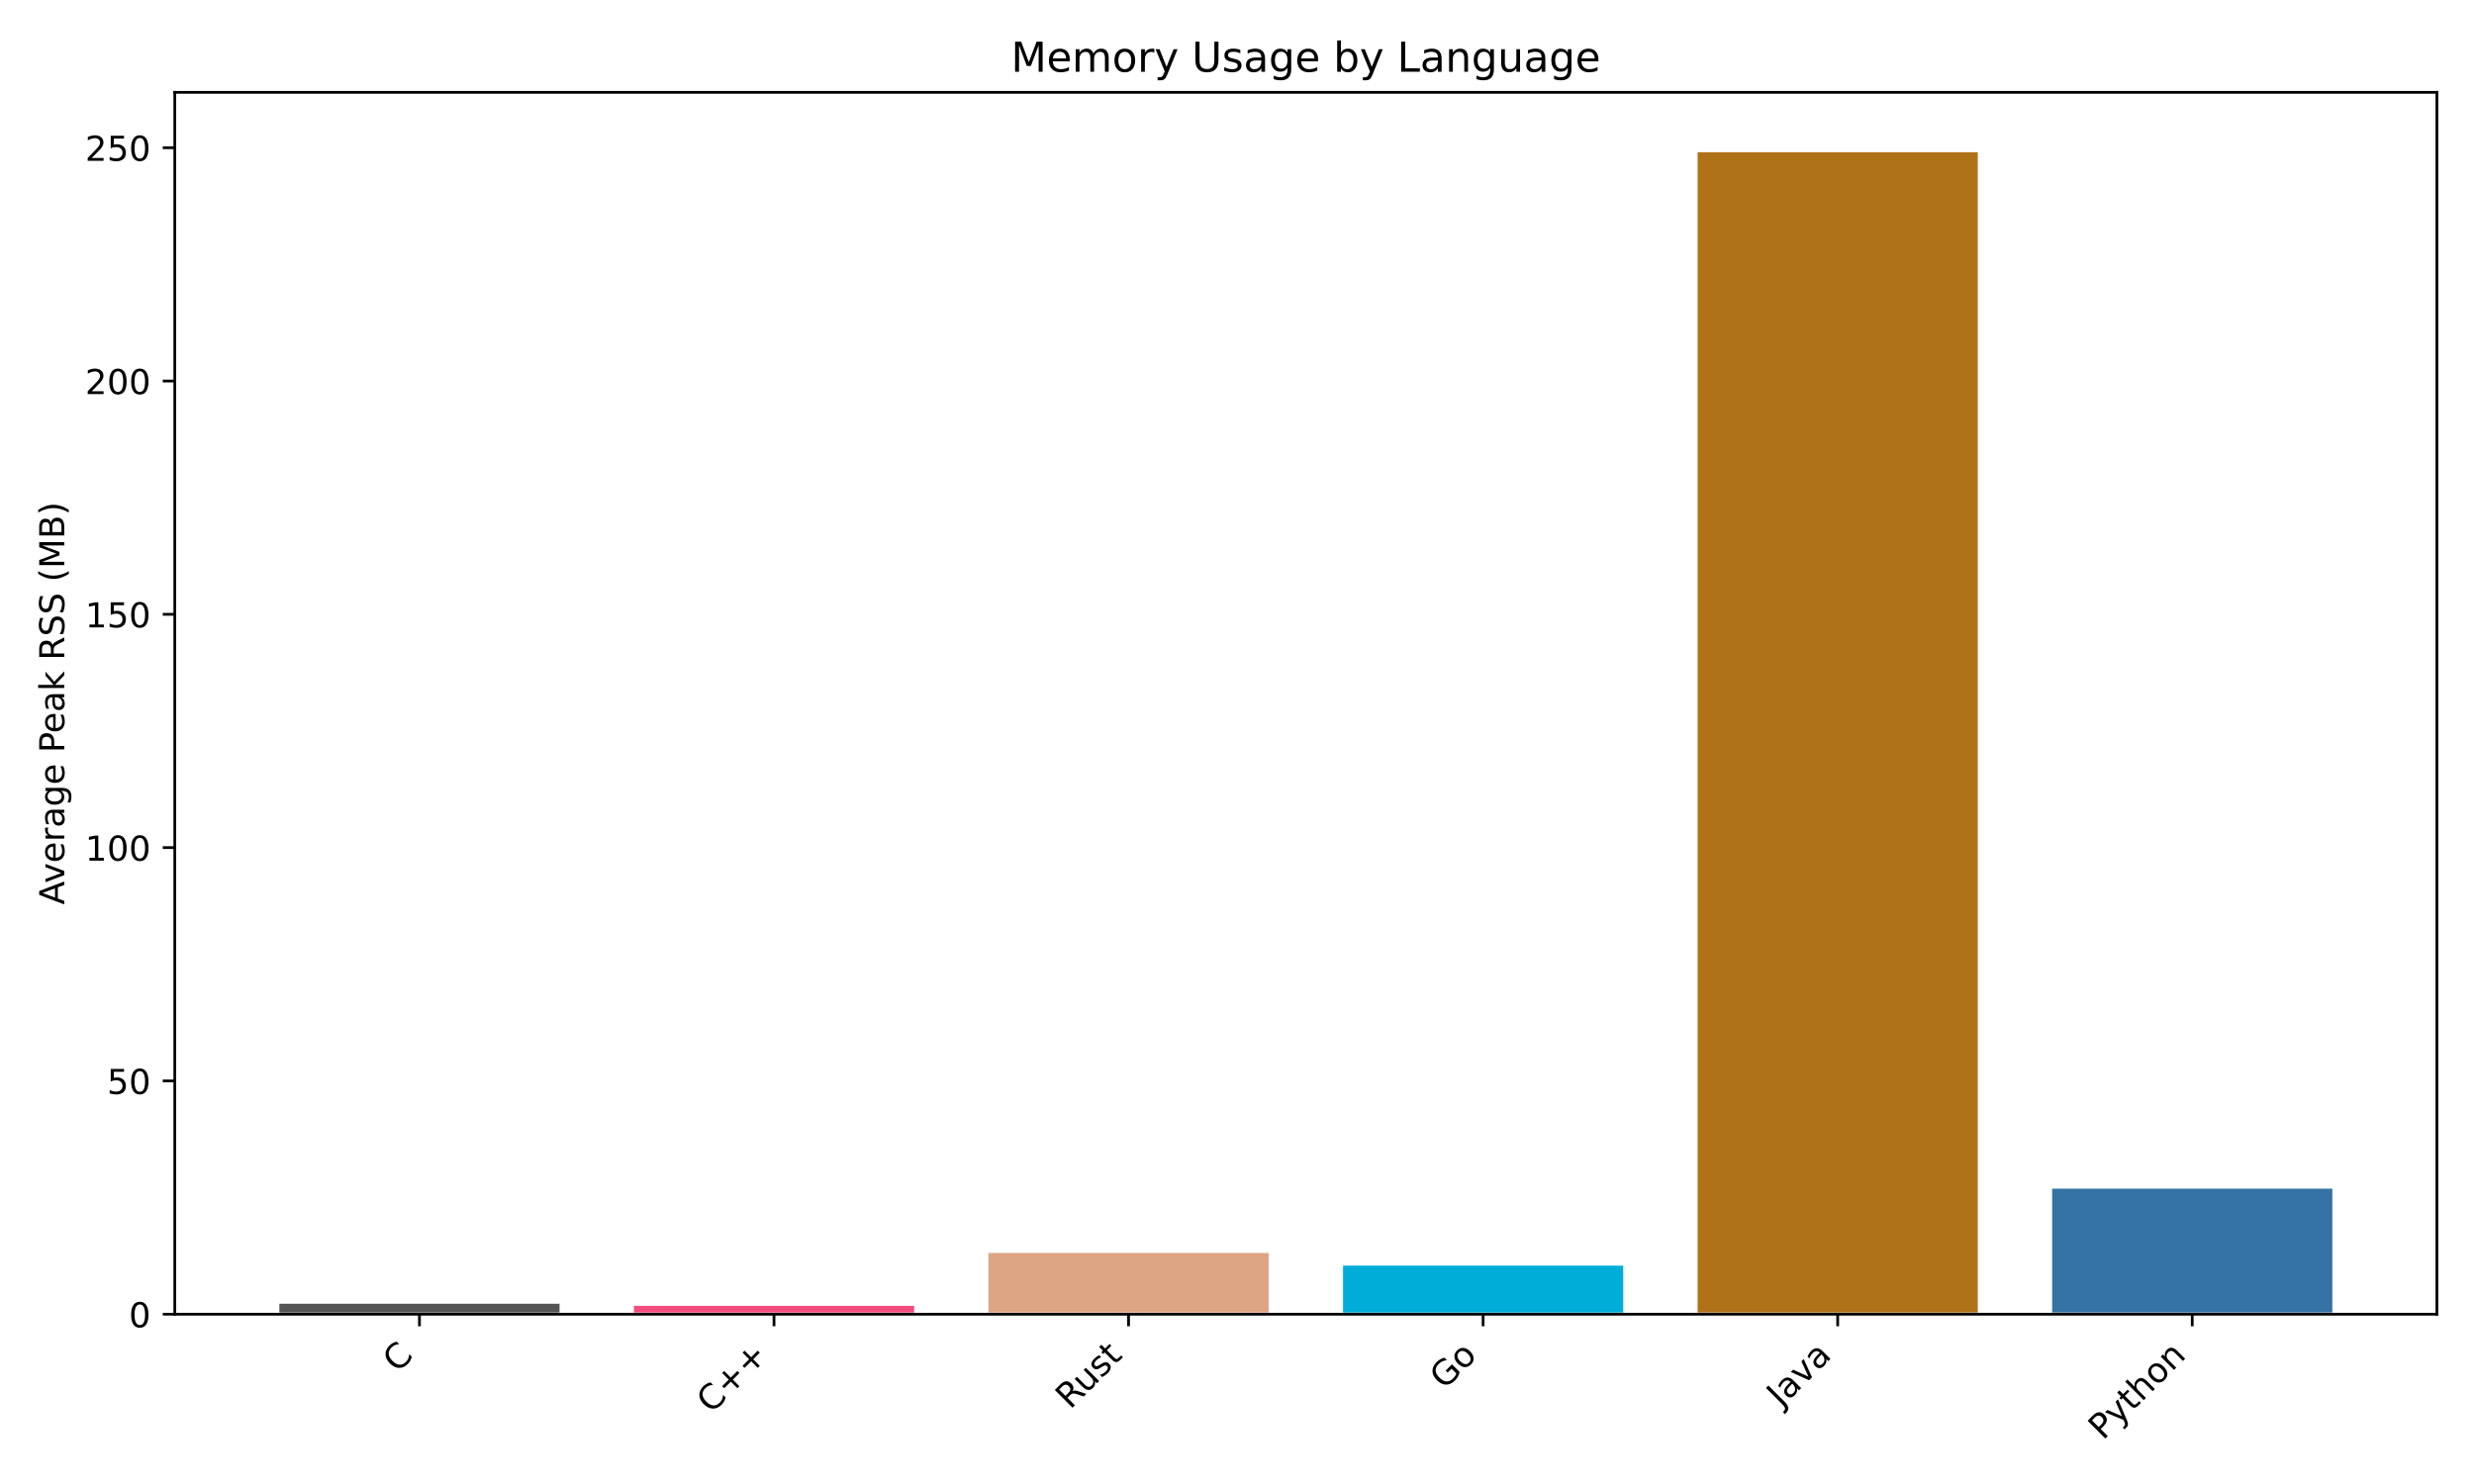
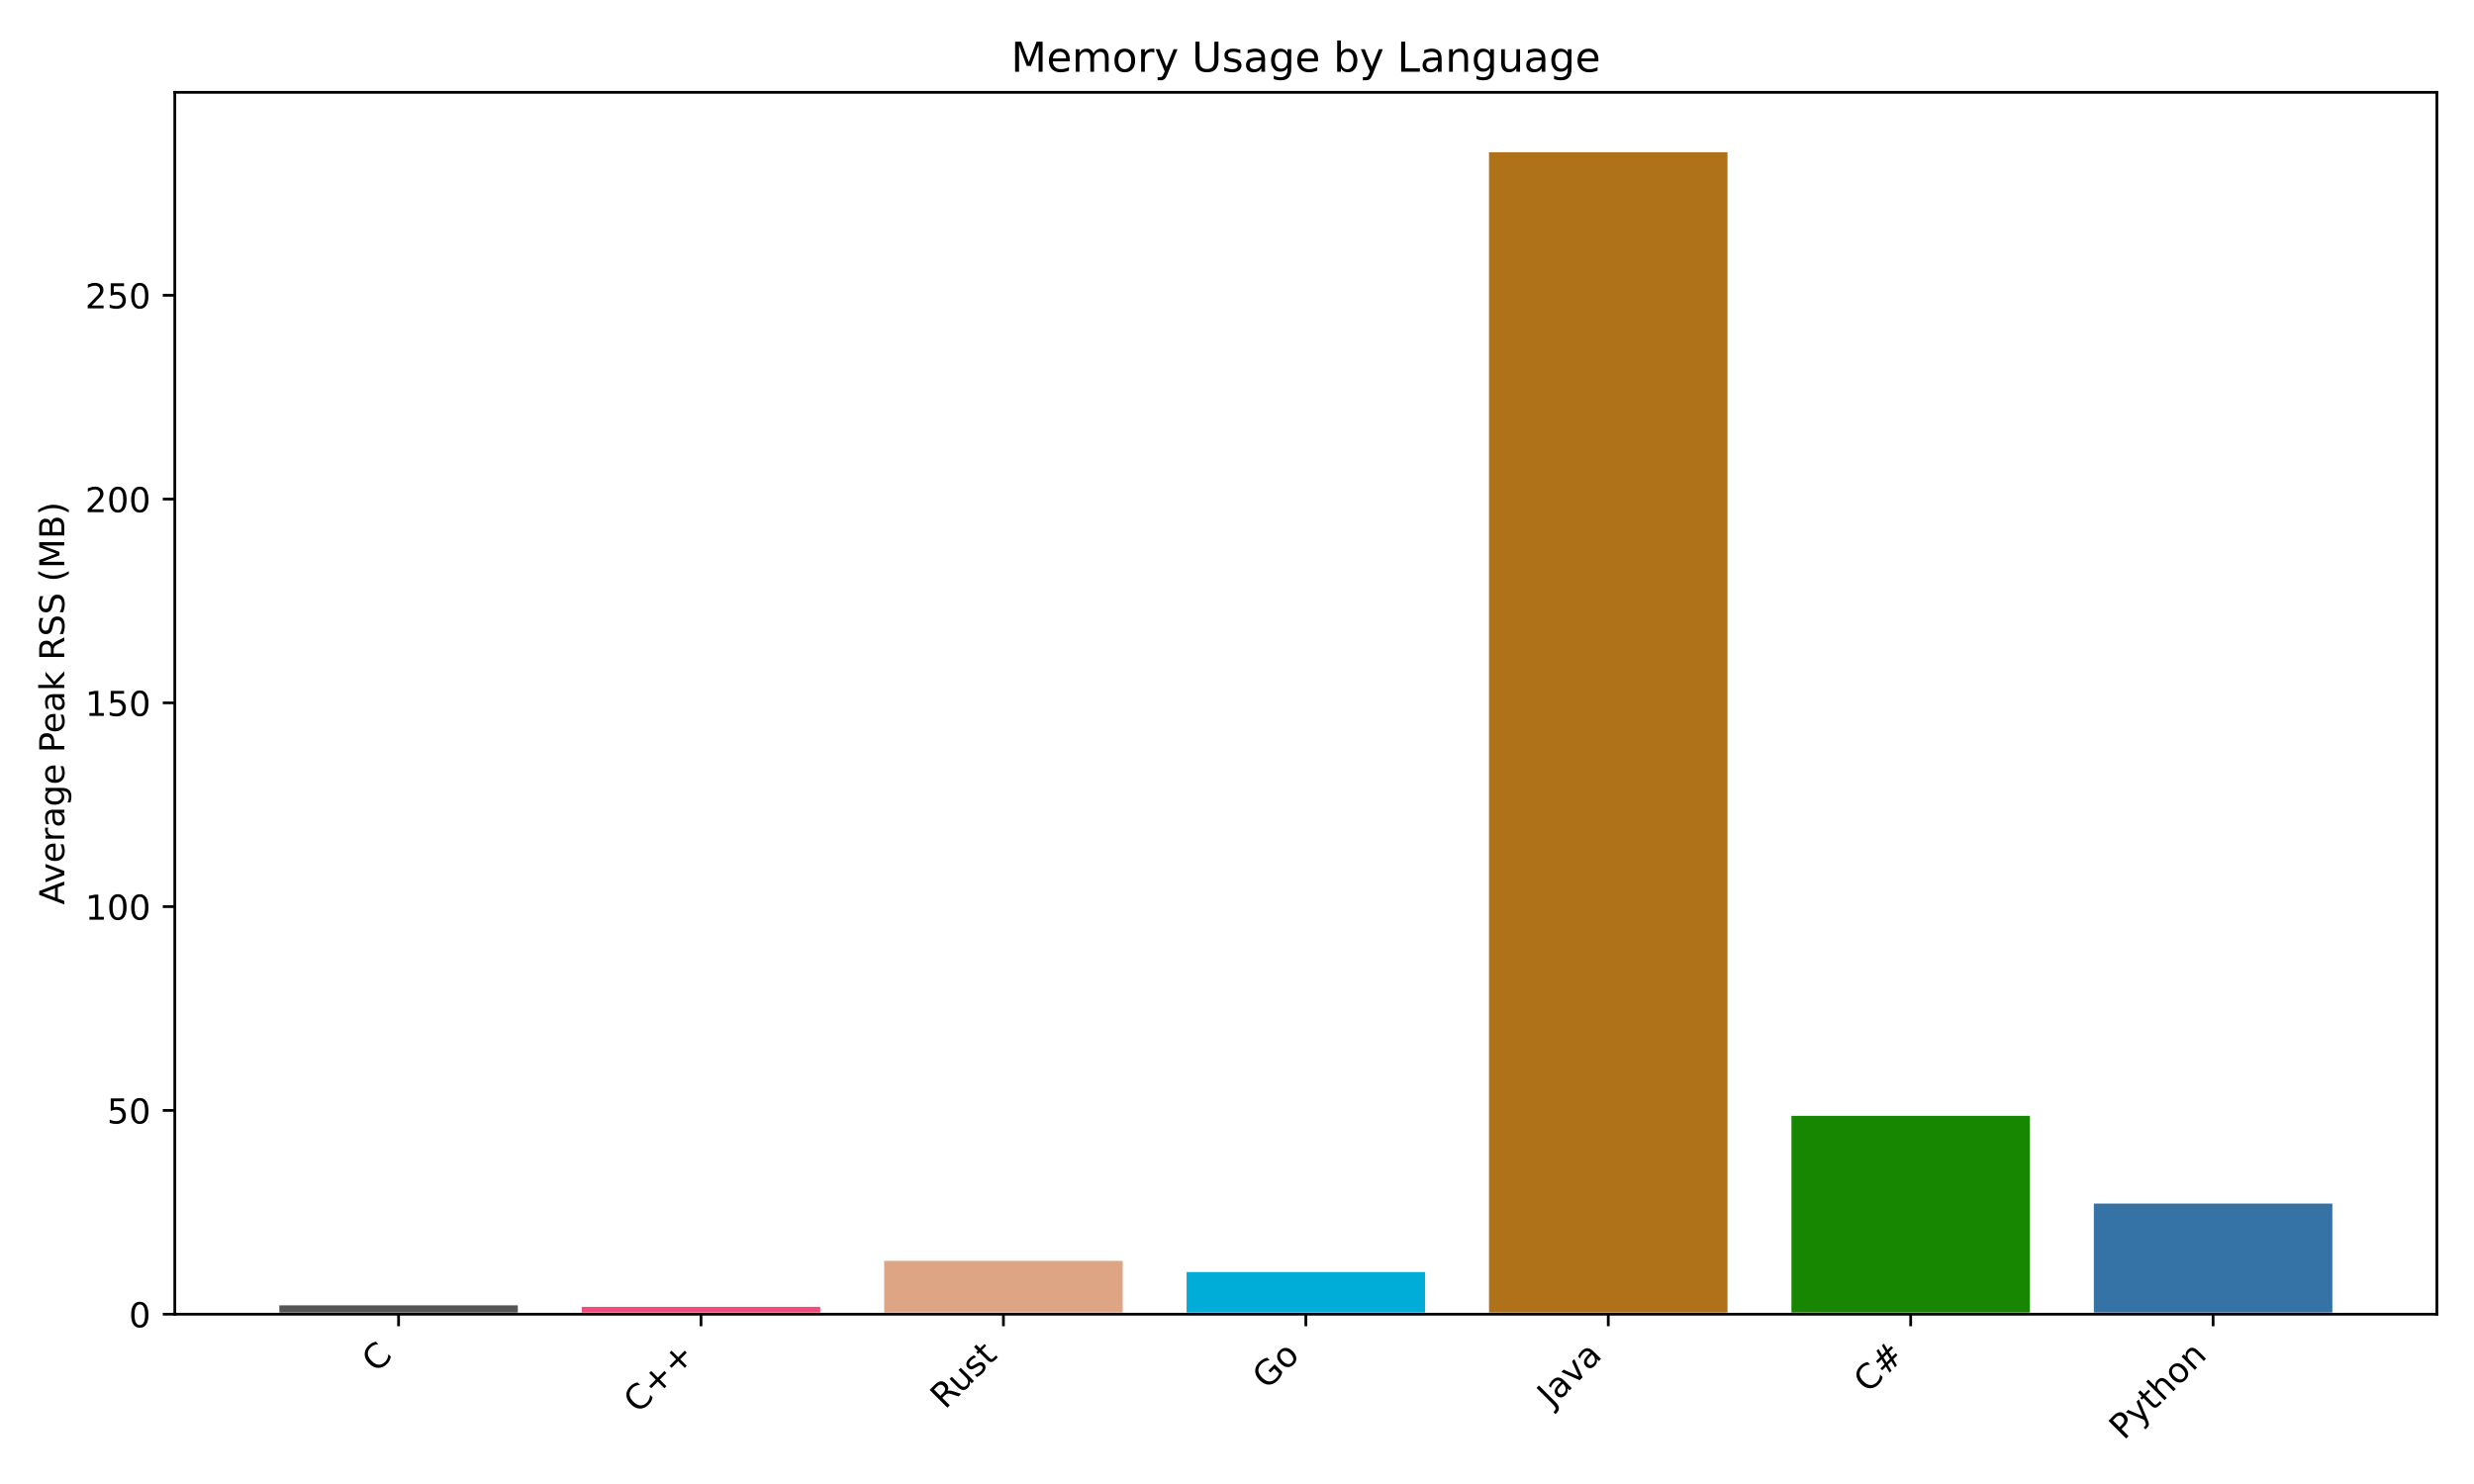
<svg xmlns="http://www.w3.org/2000/svg" xmlns:xlink="http://www.w3.org/1999/xlink" width="720pt" height="432pt" viewBox="0 0 720 432" version="1.1">
  <defs>
    <style type="text/css">*{stroke-linejoin: round; stroke-linecap: butt}</style>
  </defs>
  <g id="figure_1">
    <g id="patch_1">
      <path d="M 0 432  L 720 432  L 720 0  L 0 0  z " style="fill: #ffffff" />
    </g>
    <g id="axes_1">
      <g id="patch_2">
        <path d="M 50.87 382.571  L 709.2 382.571  L 709.2 26.88  L 50.87 26.88  z " style="fill: #ffffff" />
      </g>
      <g id="patch_3">
-         <path d="M 80.794 382.571  L 163.343 382.571  L 163.343 379.035  L 80.794 379.035  z " clip-path="url(#pb1a188e222)" style="fill: #555555; stroke: #ffffff; stroke-linejoin: miter" />
+         <path d="M 80.794 382.571  L 151.204 382.571  L 151.204 379.485  L 80.794 379.485  z " clip-path="url(#p320037aeeb)" style="fill: #555555; stroke: #ffffff; stroke-linejoin: miter" />
      </g>
      <g id="patch_4">
-         <path d="M 183.981 382.571  L 266.53 382.571  L 266.53 379.636  L 183.981 379.636  z " clip-path="url(#pb1a188e222)" style="fill: #f34b7d; stroke: #ffffff; stroke-linejoin: miter" />
+         <path d="M 168.806 382.571  L 239.216 382.571  L 239.216 379.928  L 168.806 379.928  z " clip-path="url(#p320037aeeb)" style="fill: #f34b7d; stroke: #ffffff; stroke-linejoin: miter" />
      </g>
      <g id="patch_5">
-         <path d="M 287.167 382.571  L 369.716 382.571  L 369.716 364.233  L 287.167 364.233  z " clip-path="url(#pb1a188e222)" style="fill: #dea584; stroke: #ffffff; stroke-linejoin: miter" />
+         <path d="M 256.818 382.571  L 327.228 382.571  L 327.228 366.553  L 256.818 366.553  z " clip-path="url(#p320037aeeb)" style="fill: #dea584; stroke: #ffffff; stroke-linejoin: miter" />
      </g>
      <g id="patch_6">
-         <path d="M 390.354 382.571  L 472.903 382.571  L 472.903 367.938  L 390.354 367.938  z " clip-path="url(#pb1a188e222)" style="fill: #00add8; stroke: #ffffff; stroke-linejoin: miter" />
+         <path d="M 344.83 382.571  L 415.24 382.571  L 415.24 369.789  L 344.83 369.789  z " clip-path="url(#p320037aeeb)" style="fill: #00add8; stroke: #ffffff; stroke-linejoin: miter" />
      </g>
      <g id="patch_7">
-         <path d="M 493.54 382.571  L 576.089 382.571  L 576.089 43.818  L 493.54 43.818  z " clip-path="url(#pb1a188e222)" style="fill: #b07219; stroke: #ffffff; stroke-linejoin: miter" />
+         <path d="M 432.842 382.571  L 503.252 382.571  L 503.252 43.818  L 432.842 43.818  z " clip-path="url(#p320037aeeb)" style="fill: #b07219; stroke: #ffffff; stroke-linejoin: miter" />
      </g>
      <g id="patch_8">
-         <path d="M 596.727 382.571  L 679.276 382.571  L 679.276 345.516  L 596.727 345.516  z " clip-path="url(#pb1a188e222)" style="fill: #3572a5; stroke: #ffffff; stroke-linejoin: miter" />
+         <path d="M 520.854 382.571  L 591.264 382.571  L 591.264 324.32  L 520.854 324.32  z " clip-path="url(#p320037aeeb)" style="fill: #178600; stroke: #ffffff; stroke-linejoin: miter" />
+       </g>
+       <g id="patch_9">
+         <path d="M 608.866 382.571  L 679.276 382.571  L 679.276 349.868  L 608.866 349.868  z " clip-path="url(#p320037aeeb)" style="fill: #3572a5; stroke: #ffffff; stroke-linejoin: miter" />
      </g>
      <g id="matplotlib.axis_1">
        <g id="xtick_1">
          <g id="line2d_1">
            <defs>
-               <path id="mfa9a4e8c4d" d="M 0 0  L 0 3.5  " style="stroke: #000000; stroke-width: 0.8" />
+               <path id="m6018df5f9c" d="M 0 0  L 0 3.5  " style="stroke: #000000; stroke-width: 0.8" />
            </defs>
            <g>
-               <use xlink:href="#mfa9a4e8c4d" x="122.069" y="382.571" style="stroke: #000000; stroke-width: 0.8" />
+               <use xlink:href="#m6018df5f9c" x="115.999" y="382.571" style="stroke: #000000; stroke-width: 0.8" />
            </g>
          </g>
          <g id="text_1">
-             <g transform="translate(115.6605 399.8816) rotate(-45) scale(0.1 -0.1)">
+             <g transform="translate(109.5907 399.8816) rotate(-45) scale(0.1 -0.1)">
              <defs>
                <path id="DejaVuSans-43" d="M 4122 4306  L 4122 3641  Q 3803 3938 3442 4084  Q 3081 4231 2675 4231  Q 1875 4231 1450 3742  Q 1025 3253 1025 2328  Q 1025 1406 1450 917  Q 1875 428 2675 428  Q 3081 428 3442 575  Q 3803 722 4122 1019  L 4122 359  Q 3791 134 3420 21  Q 3050 -91 2638 -91  Q 1578 -91 968 557  Q 359 1206 359 2328  Q 359 3453 968 4101  Q 1578 4750 2638 4750  Q 3056 4750 3426 4639  Q 3797 4528 4122 4306  z " transform="scale(0.015625)" />
              </defs>
              <use xlink:href="#DejaVuSans-43" />
            </g>
          </g>
        </g>
        <g id="xtick_2">
          <g id="line2d_2">
            <g>
-               <use xlink:href="#mfa9a4e8c4d" x="225.255" y="382.571" style="stroke: #000000; stroke-width: 0.8" />
+               <use xlink:href="#m6018df5f9c" x="204.011" y="382.571" style="stroke: #000000; stroke-width: 0.8" />
            </g>
          </g>
          <g id="text_2">
-             <g transform="translate(206.9964 411.7323) rotate(-45) scale(0.1 -0.1)">
+             <g transform="translate(185.7521 411.7323) rotate(-45) scale(0.1 -0.1)">
              <defs>
                <path id="DejaVuSans-2b" d="M 2944 4013  L 2944 2272  L 4684 2272  L 4684 1741  L 2944 1741  L 2944 0  L 2419 0  L 2419 1741  L 678 1741  L 678 2272  L 2419 2272  L 2419 4013  L 2944 4013  z " transform="scale(0.015625)" />
              </defs>
              <use xlink:href="#DejaVuSans-43" />
              <use xlink:href="#DejaVuSans-2b" transform="translate(69.82422 0)" />
              <use xlink:href="#DejaVuSans-2b" transform="translate(153.6133 0)" />
            </g>
          </g>
        </g>
        <g id="xtick_3">
          <g id="line2d_3">
            <g>
-               <use xlink:href="#mfa9a4e8c4d" x="328.442" y="382.571" style="stroke: #000000; stroke-width: 0.8" />
+               <use xlink:href="#m6018df5f9c" x="292.023" y="382.571" style="stroke: #000000; stroke-width: 0.8" />
            </g>
          </g>
          <g id="text_3">
-             <g transform="translate(311.4391 410.4761) rotate(-45) scale(0.1 -0.1)">
+             <g transform="translate(275.0204 410.4761) rotate(-45) scale(0.1 -0.1)">
              <defs>
                <path id="DejaVuSans-52" d="M 2841 2188  Q 3044 2119 3236 1894  Q 3428 1669 3622 1275  L 4263 0  L 3584 0  L 2988 1197  Q 2756 1666 2539 1819  Q 2322 1972 1947 1972  L 1259 1972  L 1259 0  L 628 0  L 628 4666  L 2053 4666  Q 2853 4666 3247 4331  Q 3641 3997 3641 3322  Q 3641 2881 3436 2590  Q 3231 2300 2841 2188  z M 1259 4147  L 1259 2491  L 2053 2491  Q 2509 2491 2742 2702  Q 2975 2913 2975 3322  Q 2975 3731 2742 3939  Q 2509 4147 2053 4147  L 1259 4147  z " transform="scale(0.015625)" />
                <path id="DejaVuSans-75" d="M 544 1381  L 544 3500  L 1119 3500  L 1119 1403  Q 1119 906 1312 657  Q 1506 409 1894 409  Q 2359 409 2629 706  Q 2900 1003 2900 1516  L 2900 3500  L 3475 3500  L 3475 0  L 2900 0  L 2900 538  Q 2691 219 2414 64  Q 2138 -91 1772 -91  Q 1169 -91 856 284  Q 544 659 544 1381  z M 1991 3584  L 1991 3584  z " transform="scale(0.015625)" />
                <path id="DejaVuSans-73" d="M 2834 3397  L 2834 2853  Q 2591 2978 2328 3040  Q 2066 3103 1784 3103  Q 1356 3103 1142 2972  Q 928 2841 928 2578  Q 928 2378 1081 2264  Q 1234 2150 1697 2047  L 1894 2003  Q 2506 1872 2764 1633  Q 3022 1394 3022 966  Q 3022 478 2636 193  Q 2250 -91 1575 -91  Q 1294 -91 989 -36  Q 684 19 347 128  L 347 722  Q 666 556 975 473  Q 1284 391 1588 391  Q 1994 391 2212 530  Q 2431 669 2431 922  Q 2431 1156 2273 1281  Q 2116 1406 1581 1522  L 1381 1569  Q 847 1681 609 1914  Q 372 2147 372 2553  Q 372 3047 722 3315  Q 1072 3584 1716 3584  Q 2034 3584 2315 3537  Q 2597 3491 2834 3397  z " transform="scale(0.015625)" />
                <path id="DejaVuSans-74" d="M 1172 4494  L 1172 3500  L 2356 3500  L 2356 3053  L 1172 3053  L 1172 1153  Q 1172 725 1289 603  Q 1406 481 1766 481  L 2356 481  L 2356 0  L 1766 0  Q 1100 0 847 248  Q 594 497 594 1153  L 594 3053  L 172 3053  L 172 3500  L 594 3500  L 594 4494  L 1172 4494  z " transform="scale(0.015625)" />
              </defs>
              <use xlink:href="#DejaVuSans-52" />
              <use xlink:href="#DejaVuSans-75" transform="translate(64.98242 0)" />
              <use xlink:href="#DejaVuSans-73" transform="translate(128.3613 0)" />
              <use xlink:href="#DejaVuSans-74" transform="translate(180.4609 0)" />
            </g>
          </g>
        </g>
        <g id="xtick_4">
          <g id="line2d_4">
            <g>
-               <use xlink:href="#mfa9a4e8c4d" x="431.628" y="382.571" style="stroke: #000000; stroke-width: 0.8" />
+               <use xlink:href="#m6018df5f9c" x="380.035" y="382.571" style="stroke: #000000; stroke-width: 0.8" />
            </g>
          </g>
          <g id="text_4">
-             <g transform="translate(420.3521 404.7496) rotate(-45) scale(0.1 -0.1)">
+             <g transform="translate(368.7589 404.7496) rotate(-45) scale(0.1 -0.1)">
              <defs>
                <path id="DejaVuSans-47" d="M 3809 666  L 3809 1919  L 2778 1919  L 2778 2438  L 4434 2438  L 4434 434  Q 4069 175 3628 42  Q 3188 -91 2688 -91  Q 1594 -91 976 548  Q 359 1188 359 2328  Q 359 3472 976 4111  Q 1594 4750 2688 4750  Q 3144 4750 3555 4637  Q 3966 4525 4313 4306  L 4313 3634  Q 3963 3931 3569 4081  Q 3175 4231 2741 4231  Q 1884 4231 1454 3753  Q 1025 3275 1025 2328  Q 1025 1384 1454 906  Q 1884 428 2741 428  Q 3075 428 3337 486  Q 3600 544 3809 666  z " transform="scale(0.015625)" />
                <path id="DejaVuSans-6f" d="M 1959 3097  Q 1497 3097 1228 2736  Q 959 2375 959 1747  Q 959 1119 1226 758  Q 1494 397 1959 397  Q 2419 397 2687 759  Q 2956 1122 2956 1747  Q 2956 2369 2687 2733  Q 2419 3097 1959 3097  z M 1959 3584  Q 2709 3584 3137 3096  Q 3566 2609 3566 1747  Q 3566 888 3137 398  Q 2709 -91 1959 -91  Q 1206 -91 779 398  Q 353 888 353 1747  Q 353 2609 779 3096  Q 1206 3584 1959 3584  z " transform="scale(0.015625)" />
              </defs>
              <use xlink:href="#DejaVuSans-47" />
              <use xlink:href="#DejaVuSans-6f" transform="translate(77.49023 0)" />
            </g>
          </g>
        </g>
        <g id="xtick_5">
          <g id="line2d_5">
            <g>
-               <use xlink:href="#mfa9a4e8c4d" x="534.815" y="382.571" style="stroke: #000000; stroke-width: 0.8" />
+               <use xlink:href="#m6018df5f9c" x="468.047" y="382.571" style="stroke: #000000; stroke-width: 0.8" />
            </g>
          </g>
          <g id="text_5">
-             <g transform="translate(518.4066 409.8817) rotate(-45) scale(0.1 -0.1)">
+             <g transform="translate(451.6388 409.8817) rotate(-45) scale(0.1 -0.1)">
              <defs>
                <path id="DejaVuSans-4a" d="M 628 4666  L 1259 4666  L 1259 325  Q 1259 -519 939 -900  Q 619 -1281 -91 -1281  L -331 -1281  L -331 -750  L -134 -750  Q 284 -750 456 -515  Q 628 -281 628 325  L 628 4666  z " transform="scale(0.015625)" />
                <path id="DejaVuSans-61" d="M 2194 1759  Q 1497 1759 1228 1600  Q 959 1441 959 1056  Q 959 750 1161 570  Q 1363 391 1709 391  Q 2188 391 2477 730  Q 2766 1069 2766 1631  L 2766 1759  L 2194 1759  z M 3341 1997  L 3341 0  L 2766 0  L 2766 531  Q 2569 213 2275 61  Q 1981 -91 1556 -91  Q 1019 -91 701 211  Q 384 513 384 1019  Q 384 1609 779 1909  Q 1175 2209 1959 2209  L 2766 2209  L 2766 2266  Q 2766 2663 2505 2880  Q 2244 3097 1772 3097  Q 1472 3097 1187 3025  Q 903 2953 641 2809  L 641 3341  Q 956 3463 1253 3523  Q 1550 3584 1831 3584  Q 2591 3584 2966 3190  Q 3341 2797 3341 1997  z " transform="scale(0.015625)" />
                <path id="DejaVuSans-76" d="M 191 3500  L 800 3500  L 1894 563  L 2988 3500  L 3597 3500  L 2284 0  L 1503 0  L 191 3500  z " transform="scale(0.015625)" />
              </defs>
              <use xlink:href="#DejaVuSans-4a" />
              <use xlink:href="#DejaVuSans-61" transform="translate(29.49219 0)" />
              <use xlink:href="#DejaVuSans-76" transform="translate(90.77148 0)" />
              <use xlink:href="#DejaVuSans-61" transform="translate(149.9512 0)" />
            </g>
          </g>
        </g>
        <g id="xtick_6">
          <g id="line2d_6">
            <g>
-               <use xlink:href="#mfa9a4e8c4d" x="638.001" y="382.571" style="stroke: #000000; stroke-width: 0.8" />
+               <use xlink:href="#m6018df5f9c" x="556.059" y="382.571" style="stroke: #000000; stroke-width: 0.8" />
            </g>
          </g>
          <g id="text_6">
-             <g transform="translate(612.0207 419.4541) rotate(-45) scale(0.1 -0.1)">
+             <g transform="translate(543.7256 405.8069) rotate(-45) scale(0.1 -0.1)">
+               <defs>
+                 <path id="DejaVuSans-23" d="M 3272 2816  L 2363 2816  L 2100 1772  L 3016 1772  L 3272 2816  z M 2803 4594  L 2478 3297  L 3391 3297  L 3719 4594  L 4219 4594  L 3897 3297  L 4872 3297  L 4872 2816  L 3775 2816  L 3519 1772  L 4513 1772  L 4513 1294  L 3397 1294  L 3072 0  L 2572 0  L 2894 1294  L 1978 1294  L 1656 0  L 1153 0  L 1478 1294  L 494 1294  L 494 1772  L 1594 1772  L 1856 2816  L 850 2816  L 850 3297  L 1978 3297  L 2297 4594  L 2803 4594  z " transform="scale(0.015625)" />
+               </defs>
+               <use xlink:href="#DejaVuSans-43" />
+               <use xlink:href="#DejaVuSans-23" transform="translate(69.82422 0)" />
+             </g>
+           </g>
+         </g>
+         <g id="xtick_7">
+           <g id="line2d_7">
+             <g>
+               <use xlink:href="#m6018df5f9c" x="644.071" y="382.571" style="stroke: #000000; stroke-width: 0.8" />
+             </g>
+           </g>
+           <g id="text_7">
+             <g transform="translate(618.0904 419.4541) rotate(-45) scale(0.1 -0.1)">
              <defs>
                <path id="DejaVuSans-50" d="M 1259 4147  L 1259 2394  L 2053 2394  Q 2494 2394 2734 2622  Q 2975 2850 2975 3272  Q 2975 3691 2734 3919  Q 2494 4147 2053 4147  L 1259 4147  z M 628 4666  L 2053 4666  Q 2838 4666 3239 4311  Q 3641 3956 3641 3272  Q 3641 2581 3239 2228  Q 2838 1875 2053 1875  L 1259 1875  L 1259 0  L 628 0  L 628 4666  z " transform="scale(0.015625)" />
                <path id="DejaVuSans-79" d="M 2059 -325  Q 1816 -950 1584 -1140  Q 1353 -1331 966 -1331  L 506 -1331  L 506 -850  L 844 -850  Q 1081 -850 1212 -737  Q 1344 -625 1503 -206  L 1606 56  L 191 3500  L 800 3500  L 1894 763  L 2988 3500  L 3597 3500  L 2059 -325  z " transform="scale(0.015625)" />
                <path id="DejaVuSans-68" d="M 3513 2113  L 3513 0  L 2938 0  L 2938 2094  Q 2938 2591 2744 2837  Q 2550 3084 2163 3084  Q 1697 3084 1428 2787  Q 1159 2491 1159 1978  L 1159 0  L 581 0  L 581 4863  L 1159 4863  L 1159 2956  Q 1366 3272 1645 3428  Q 1925 3584 2291 3584  Q 2894 3584 3203 3211  Q 3513 2838 3513 2113  z " transform="scale(0.015625)" />
                <path id="DejaVuSans-6e" d="M 3513 2113  L 3513 0  L 2938 0  L 2938 2094  Q 2938 2591 2744 2837  Q 2550 3084 2163 3084  Q 1697 3084 1428 2787  Q 1159 2491 1159 1978  L 1159 0  L 581 0  L 581 3500  L 1159 3500  L 1159 2956  Q 1366 3272 1645 3428  Q 1925 3584 2291 3584  Q 2894 3584 3203 3211  Q 3513 2838 3513 2113  z " transform="scale(0.015625)" />
              </defs>
              <use xlink:href="#DejaVuSans-50" />
              <use xlink:href="#DejaVuSans-79" transform="translate(60.30273 0)" />
              <use xlink:href="#DejaVuSans-74" transform="translate(119.4824 0)" />
              <use xlink:href="#DejaVuSans-68" transform="translate(158.6914 0)" />
              <use xlink:href="#DejaVuSans-6f" transform="translate(222.0703 0)" />
              <use xlink:href="#DejaVuSans-6e" transform="translate(283.252 0)" />
            </g>
          </g>
        </g>
      </g>
      <g id="matplotlib.axis_2">
        <g id="ytick_1">
-           <g id="line2d_7">
+           <g id="line2d_8">
            <defs>
-               <path id="m2d439ee49f" d="M 0 0  L -3.5 0  " style="stroke: #000000; stroke-width: 0.8" />
+               <path id="m80a65fb897" d="M 0 0  L -3.5 0  " style="stroke: #000000; stroke-width: 0.8" />
            </defs>
            <g>
-               <use xlink:href="#m2d439ee49f" x="50.87" y="382.571" style="stroke: #000000; stroke-width: 0.8" />
-             </g>
-           </g>
-           <g id="text_7">
+               <use xlink:href="#m80a65fb897" x="50.87" y="382.571" style="stroke: #000000; stroke-width: 0.8" />
+             </g>
+           </g>
+           <g id="text_8">
            <g transform="translate(37.5075 386.3703) scale(0.1 -0.1)">
              <defs>
                <path id="DejaVuSans-30" d="M 2034 4250  Q 1547 4250 1301 3770  Q 1056 3291 1056 2328  Q 1056 1369 1301 889  Q 1547 409 2034 409  Q 2525 409 2770 889  Q 3016 1369 3016 2328  Q 3016 3291 2770 3770  Q 2525 4250 2034 4250  z M 2034 4750  Q 2819 4750 3233 4129  Q 3647 3509 3647 2328  Q 3647 1150 3233 529  Q 2819 -91 2034 -91  Q 1250 -91 836 529  Q 422 1150 422 2328  Q 422 3509 836 4129  Q 1250 4750 2034 4750  z " transform="scale(0.015625)" />
              </defs>
              <use xlink:href="#DejaVuSans-30" />
            </g>
          </g>
        </g>
        <g id="ytick_2">
-           <g id="line2d_8">
-             <g>
-               <use xlink:href="#m2d439ee49f" x="50.87" y="314.658" style="stroke: #000000; stroke-width: 0.8" />
-             </g>
-           </g>
-           <g id="text_8">
-             <g transform="translate(31.145 318.4574) scale(0.1 -0.1)">
+           <g id="line2d_9">
+             <g>
+               <use xlink:href="#m80a65fb897" x="50.87" y="323.249" style="stroke: #000000; stroke-width: 0.8" />
+             </g>
+           </g>
+           <g id="text_9">
+             <g transform="translate(31.145 327.0487) scale(0.1 -0.1)">
              <defs>
                <path id="DejaVuSans-35" d="M 691 4666  L 3169 4666  L 3169 4134  L 1269 4134  L 1269 2991  Q 1406 3038 1543 3061  Q 1681 3084 1819 3084  Q 2600 3084 3056 2656  Q 3513 2228 3513 1497  Q 3513 744 3044 326  Q 2575 -91 1722 -91  Q 1428 -91 1123 -41  Q 819 9 494 109  L 494 744  Q 775 591 1075 516  Q 1375 441 1709 441  Q 2250 441 2565 725  Q 2881 1009 2881 1497  Q 2881 1984 2565 2268  Q 2250 2553 1709 2553  Q 1456 2553 1204 2497  Q 953 2441 691 2322  L 691 4666  z " transform="scale(0.015625)" />
              </defs>
              <use xlink:href="#DejaVuSans-35" />
              <use xlink:href="#DejaVuSans-30" transform="translate(63.62305 0)" />
            </g>
          </g>
        </g>
        <g id="ytick_3">
-           <g id="line2d_9">
-             <g>
-               <use xlink:href="#m2d439ee49f" x="50.87" y="246.745" style="stroke: #000000; stroke-width: 0.8" />
-             </g>
-           </g>
-           <g id="text_9">
-             <g transform="translate(24.7825 250.5445) scale(0.1 -0.1)">
+           <g id="line2d_10">
+             <g>
+               <use xlink:href="#m80a65fb897" x="50.87" y="263.928" style="stroke: #000000; stroke-width: 0.8" />
+             </g>
+           </g>
+           <g id="text_10">
+             <g transform="translate(24.7825 267.727) scale(0.1 -0.1)">
              <defs>
                <path id="DejaVuSans-31" d="M 794 531  L 1825 531  L 1825 4091  L 703 3866  L 703 4441  L 1819 4666  L 2450 4666  L 2450 531  L 3481 531  L 3481 0  L 794 0  L 794 531  z " transform="scale(0.015625)" />
              </defs>
              <use xlink:href="#DejaVuSans-31" />
              <use xlink:href="#DejaVuSans-30" transform="translate(63.62305 0)" />
              <use xlink:href="#DejaVuSans-30" transform="translate(127.2461 0)" />
            </g>
          </g>
        </g>
        <g id="ytick_4">
-           <g id="line2d_10">
-             <g>
-               <use xlink:href="#m2d439ee49f" x="50.87" y="178.832" style="stroke: #000000; stroke-width: 0.8" />
-             </g>
-           </g>
-           <g id="text_10">
-             <g transform="translate(24.7825 182.6316) scale(0.1 -0.1)">
+           <g id="line2d_11">
+             <g>
+               <use xlink:href="#m80a65fb897" x="50.87" y="204.606" style="stroke: #000000; stroke-width: 0.8" />
+             </g>
+           </g>
+           <g id="text_11">
+             <g transform="translate(24.7825 208.4053) scale(0.1 -0.1)">
              <use xlink:href="#DejaVuSans-31" />
              <use xlink:href="#DejaVuSans-35" transform="translate(63.62305 0)" />
              <use xlink:href="#DejaVuSans-30" transform="translate(127.2461 0)" />
            </g>
          </g>
        </g>
        <g id="ytick_5">
-           <g id="line2d_11">
-             <g>
-               <use xlink:href="#m2d439ee49f" x="50.87" y="110.919" style="stroke: #000000; stroke-width: 0.8" />
-             </g>
-           </g>
-           <g id="text_11">
-             <g transform="translate(24.7825 114.7186) scale(0.1 -0.1)">
+           <g id="line2d_12">
+             <g>
+               <use xlink:href="#m80a65fb897" x="50.87" y="145.284" style="stroke: #000000; stroke-width: 0.8" />
+             </g>
+           </g>
+           <g id="text_12">
+             <g transform="translate(24.7825 149.0836) scale(0.1 -0.1)">
              <defs>
                <path id="DejaVuSans-32" d="M 1228 531  L 3431 531  L 3431 0  L 469 0  L 469 531  Q 828 903 1448 1529  Q 2069 2156 2228 2338  Q 2531 2678 2651 2914  Q 2772 3150 2772 3378  Q 2772 3750 2511 3984  Q 2250 4219 1831 4219  Q 1534 4219 1204 4116  Q 875 4013 500 3803  L 500 4441  Q 881 4594 1212 4672  Q 1544 4750 1819 4750  Q 2544 4750 2975 4387  Q 3406 4025 3406 3419  Q 3406 3131 3298 2873  Q 3191 2616 2906 2266  Q 2828 2175 2409 1742  Q 1991 1309 1228 531  z " transform="scale(0.015625)" />
              </defs>
              <use xlink:href="#DejaVuSans-32" />
              <use xlink:href="#DejaVuSans-30" transform="translate(63.62305 0)" />
              <use xlink:href="#DejaVuSans-30" transform="translate(127.2461 0)" />
            </g>
          </g>
        </g>
        <g id="ytick_6">
-           <g id="line2d_12">
-             <g>
-               <use xlink:href="#m2d439ee49f" x="50.87" y="43.006" style="stroke: #000000; stroke-width: 0.8" />
-             </g>
-           </g>
-           <g id="text_12">
-             <g transform="translate(24.7825 46.80571) scale(0.1 -0.1)">
+           <g id="line2d_13">
+             <g>
+               <use xlink:href="#m80a65fb897" x="50.87" y="85.963" style="stroke: #000000; stroke-width: 0.8" />
+             </g>
+           </g>
+           <g id="text_13">
+             <g transform="translate(24.7825 89.76197) scale(0.1 -0.1)">
              <use xlink:href="#DejaVuSans-32" />
              <use xlink:href="#DejaVuSans-35" transform="translate(63.62305 0)" />
              <use xlink:href="#DejaVuSans-30" transform="translate(127.2461 0)" />
            </g>
          </g>
        </g>
-         <g id="text_13">
+         <g id="text_14">
          <g transform="translate(18.70281 263.3638) rotate(-90) scale(0.1 -0.1)">
            <defs>
              <path id="DejaVuSans-41" d="M 2188 4044  L 1331 1722  L 3047 1722  L 2188 4044  z M 1831 4666  L 2547 4666  L 4325 0  L 3669 0  L 3244 1197  L 1141 1197  L 716 0  L 50 0  L 1831 4666  z " transform="scale(0.015625)" />
              <path id="DejaVuSans-65" d="M 3597 1894  L 3597 1613  L 953 1613  Q 991 1019 1311 708  Q 1631 397 2203 397  Q 2534 397 2845 478  Q 3156 559 3463 722  L 3463 178  Q 3153 47 2828 -22  Q 2503 -91 2169 -91  Q 1331 -91 842 396  Q 353 884 353 1716  Q 353 2575 817 3079  Q 1281 3584 2069 3584  Q 2775 3584 3186 3129  Q 3597 2675 3597 1894  z M 3022 2063  Q 3016 2534 2758 2815  Q 2500 3097 2075 3097  Q 1594 3097 1305 2825  Q 1016 2553 972 2059  L 3022 2063  z " transform="scale(0.015625)" />
              <path id="DejaVuSans-72" d="M 2631 2963  Q 2534 3019 2420 3045  Q 2306 3072 2169 3072  Q 1681 3072 1420 2755  Q 1159 2438 1159 1844  L 1159 0  L 581 0  L 581 3500  L 1159 3500  L 1159 2956  Q 1341 3275 1631 3429  Q 1922 3584 2338 3584  Q 2397 3584 2469 3576  Q 2541 3569 2628 3553  L 2631 2963  z " transform="scale(0.015625)" />
              <path id="DejaVuSans-67" d="M 2906 1791  Q 2906 2416 2648 2759  Q 2391 3103 1925 3103  Q 1463 3103 1205 2759  Q 947 2416 947 1791  Q 947 1169 1205 825  Q 1463 481 1925 481  Q 2391 481 2648 825  Q 2906 1169 2906 1791  z M 3481 434  Q 3481 -459 3084 -895  Q 2688 -1331 1869 -1331  Q 1566 -1331 1297 -1286  Q 1028 -1241 775 -1147  L 775 -588  Q 1028 -725 1275 -790  Q 1522 -856 1778 -856  Q 2344 -856 2625 -561  Q 2906 -266 2906 331  L 2906 616  Q 2728 306 2450 153  Q 2172 0 1784 0  Q 1141 0 747 490  Q 353 981 353 1791  Q 353 2603 747 3093  Q 1141 3584 1784 3584  Q 2172 3584 2450 3431  Q 2728 3278 2906 2969  L 2906 3500  L 3481 3500  L 3481 434  z " transform="scale(0.015625)" />
              <path id="DejaVuSans-20" transform="scale(0.015625)" />
              <path id="DejaVuSans-6b" d="M 581 4863  L 1159 4863  L 1159 1991  L 2875 3500  L 3609 3500  L 1753 1863  L 3688 0  L 2938 0  L 1159 1709  L 1159 0  L 581 0  L 581 4863  z " transform="scale(0.015625)" />
              <path id="DejaVuSans-53" d="M 3425 4513  L 3425 3897  Q 3066 4069 2747 4153  Q 2428 4238 2131 4238  Q 1616 4238 1336 4038  Q 1056 3838 1056 3469  Q 1056 3159 1242 3001  Q 1428 2844 1947 2747  L 2328 2669  Q 3034 2534 3370 2195  Q 3706 1856 3706 1288  Q 3706 609 3251 259  Q 2797 -91 1919 -91  Q 1588 -91 1214 -16  Q 841 59 441 206  L 441 856  Q 825 641 1194 531  Q 1563 422 1919 422  Q 2459 422 2753 634  Q 3047 847 3047 1241  Q 3047 1584 2836 1778  Q 2625 1972 2144 2069  L 1759 2144  Q 1053 2284 737 2584  Q 422 2884 422 3419  Q 422 4038 858 4394  Q 1294 4750 2059 4750  Q 2388 4750 2728 4690  Q 3069 4631 3425 4513  z " transform="scale(0.015625)" />
              <path id="DejaVuSans-28" d="M 1984 4856  Q 1566 4138 1362 3434  Q 1159 2731 1159 2009  Q 1159 1288 1364 580  Q 1569 -128 1984 -844  L 1484 -844  Q 1016 -109 783 600  Q 550 1309 550 2009  Q 550 2706 781 3412  Q 1013 4119 1484 4856  L 1984 4856  z " transform="scale(0.015625)" />
              <path id="DejaVuSans-4d" d="M 628 4666  L 1569 4666  L 2759 1491  L 3956 4666  L 4897 4666  L 4897 0  L 4281 0  L 4281 4097  L 3078 897  L 2444 897  L 1241 4097  L 1241 0  L 628 0  L 628 4666  z " transform="scale(0.015625)" />
              <path id="DejaVuSans-42" d="M 1259 2228  L 1259 519  L 2272 519  Q 2781 519 3026 730  Q 3272 941 3272 1375  Q 3272 1813 3026 2020  Q 2781 2228 2272 2228  L 1259 2228  z M 1259 4147  L 1259 2741  L 2194 2741  Q 2656 2741 2882 2914  Q 3109 3088 3109 3444  Q 3109 3797 2882 3972  Q 2656 4147 2194 4147  L 1259 4147  z M 628 4666  L 2241 4666  Q 2963 4666 3353 4366  Q 3744 4066 3744 3513  Q 3744 3084 3544 2831  Q 3344 2578 2956 2516  Q 3422 2416 3680 2098  Q 3938 1781 3938 1306  Q 3938 681 3513 340  Q 3088 0 2303 0  L 628 0  L 628 4666  z " transform="scale(0.015625)" />
              <path id="DejaVuSans-29" d="M 513 4856  L 1013 4856  Q 1481 4119 1714 3412  Q 1947 2706 1947 2009  Q 1947 1309 1714 600  Q 1481 -109 1013 -844  L 513 -844  Q 928 -128 1133 580  Q 1338 1288 1338 2009  Q 1338 2731 1133 3434  Q 928 4138 513 4856  z " transform="scale(0.015625)" />
            </defs>
            <use xlink:href="#DejaVuSans-41" />
            <use xlink:href="#DejaVuSans-76" transform="translate(62.5332 0)" />
            <use xlink:href="#DejaVuSans-65" transform="translate(121.7129 0)" />
            <use xlink:href="#DejaVuSans-72" transform="translate(183.2363 0)" />
            <use xlink:href="#DejaVuSans-61" transform="translate(224.3496 0)" />
            <use xlink:href="#DejaVuSans-67" transform="translate(285.6289 0)" />
            <use xlink:href="#DejaVuSans-65" transform="translate(349.1055 0)" />
            <use xlink:href="#DejaVuSans-20" transform="translate(410.6289 0)" />
            <use xlink:href="#DejaVuSans-50" transform="translate(442.416 0)" />
            <use xlink:href="#DejaVuSans-65" transform="translate(499.0938 0)" />
            <use xlink:href="#DejaVuSans-61" transform="translate(560.6172 0)" />
            <use xlink:href="#DejaVuSans-6b" transform="translate(621.8965 0)" />
            <use xlink:href="#DejaVuSans-20" transform="translate(679.8066 0)" />
            <use xlink:href="#DejaVuSans-52" transform="translate(711.5938 0)" />
            <use xlink:href="#DejaVuSans-53" transform="translate(781.0762 0)" />
            <use xlink:href="#DejaVuSans-53" transform="translate(844.5527 0)" />
            <use xlink:href="#DejaVuSans-20" transform="translate(908.0293 0)" />
            <use xlink:href="#DejaVuSans-28" transform="translate(939.8164 0)" />
            <use xlink:href="#DejaVuSans-4d" transform="translate(978.8301 0)" />
            <use xlink:href="#DejaVuSans-42" transform="translate(1065.109 0)" />
            <use xlink:href="#DejaVuSans-29" transform="translate(1133.713 0)" />
          </g>
        </g>
      </g>
-       <g id="patch_9">
+       <g id="patch_10">
        <path d="M 50.87 382.571  L 50.87 26.88  " style="fill: none; stroke: #000000; stroke-width: 0.8; stroke-linejoin: miter; stroke-linecap: square" />
      </g>
-       <g id="patch_10">
+       <g id="patch_11">
        <path d="M 709.2 382.571  L 709.2 26.88  " style="fill: none; stroke: #000000; stroke-width: 0.8; stroke-linejoin: miter; stroke-linecap: square" />
      </g>
-       <g id="patch_11">
+       <g id="patch_12">
        <path d="M 50.87 382.571  L 709.2 382.571  " style="fill: none; stroke: #000000; stroke-width: 0.8; stroke-linejoin: miter; stroke-linecap: square" />
      </g>
-       <g id="patch_12">
+       <g id="patch_13">
        <path d="M 50.87 26.88  L 709.2 26.88  " style="fill: none; stroke: #000000; stroke-width: 0.8; stroke-linejoin: miter; stroke-linecap: square" />
      </g>
-       <g id="text_14">
+       <g id="text_15">
        <g transform="translate(294.2453 20.88) scale(0.12 -0.12)">
          <defs>
            <path id="DejaVuSans-6d" d="M 3328 2828  Q 3544 3216 3844 3400  Q 4144 3584 4550 3584  Q 5097 3584 5394 3201  Q 5691 2819 5691 2113  L 5691 0  L 5113 0  L 5113 2094  Q 5113 2597 4934 2840  Q 4756 3084 4391 3084  Q 3944 3084 3684 2787  Q 3425 2491 3425 1978  L 3425 0  L 2847 0  L 2847 2094  Q 2847 2600 2669 2842  Q 2491 3084 2119 3084  Q 1678 3084 1418 2786  Q 1159 2488 1159 1978  L 1159 0  L 581 0  L 581 3500  L 1159 3500  L 1159 2956  Q 1356 3278 1631 3431  Q 1906 3584 2284 3584  Q 2666 3584 2933 3390  Q 3200 3197 3328 2828  z " transform="scale(0.015625)" />
            <path id="DejaVuSans-55" d="M 556 4666  L 1191 4666  L 1191 1831  Q 1191 1081 1462 751  Q 1734 422 2344 422  Q 2950 422 3222 751  Q 3494 1081 3494 1831  L 3494 4666  L 4128 4666  L 4128 1753  Q 4128 841 3676 375  Q 3225 -91 2344 -91  Q 1459 -91 1007 375  Q 556 841 556 1753  L 556 4666  z " transform="scale(0.015625)" />
            <path id="DejaVuSans-62" d="M 3116 1747  Q 3116 2381 2855 2742  Q 2594 3103 2138 3103  Q 1681 3103 1420 2742  Q 1159 2381 1159 1747  Q 1159 1113 1420 752  Q 1681 391 2138 391  Q 2594 391 2855 752  Q 3116 1113 3116 1747  z M 1159 2969  Q 1341 3281 1617 3432  Q 1894 3584 2278 3584  Q 2916 3584 3314 3078  Q 3713 2572 3713 1747  Q 3713 922 3314 415  Q 2916 -91 2278 -91  Q 1894 -91 1617 61  Q 1341 213 1159 525  L 1159 0  L 581 0  L 581 4863  L 1159 4863  L 1159 2969  z " transform="scale(0.015625)" />
            <path id="DejaVuSans-4c" d="M 628 4666  L 1259 4666  L 1259 531  L 3531 531  L 3531 0  L 628 0  L 628 4666  z " transform="scale(0.015625)" />
          </defs>
          <use xlink:href="#DejaVuSans-4d" />
          <use xlink:href="#DejaVuSans-65" transform="translate(86.2793 0)" />
          <use xlink:href="#DejaVuSans-6d" transform="translate(147.8027 0)" />
          <use xlink:href="#DejaVuSans-6f" transform="translate(245.2148 0)" />
          <use xlink:href="#DejaVuSans-72" transform="translate(306.3965 0)" />
          <use xlink:href="#DejaVuSans-79" transform="translate(347.5098 0)" />
          <use xlink:href="#DejaVuSans-20" transform="translate(406.6895 0)" />
          <use xlink:href="#DejaVuSans-55" transform="translate(438.4766 0)" />
          <use xlink:href="#DejaVuSans-73" transform="translate(511.6699 0)" />
          <use xlink:href="#DejaVuSans-61" transform="translate(563.7695 0)" />
          <use xlink:href="#DejaVuSans-67" transform="translate(625.0488 0)" />
          <use xlink:href="#DejaVuSans-65" transform="translate(688.5254 0)" />
          <use xlink:href="#DejaVuSans-20" transform="translate(750.0488 0)" />
          <use xlink:href="#DejaVuSans-62" transform="translate(781.8359 0)" />
          <use xlink:href="#DejaVuSans-79" transform="translate(845.3125 0)" />
          <use xlink:href="#DejaVuSans-20" transform="translate(904.4922 0)" />
          <use xlink:href="#DejaVuSans-4c" transform="translate(936.2793 0)" />
          <use xlink:href="#DejaVuSans-61" transform="translate(991.9922 0)" />
          <use xlink:href="#DejaVuSans-6e" transform="translate(1053.271 0)" />
          <use xlink:href="#DejaVuSans-67" transform="translate(1116.65 0)" />
          <use xlink:href="#DejaVuSans-75" transform="translate(1180.127 0)" />
          <use xlink:href="#DejaVuSans-61" transform="translate(1243.506 0)" />
          <use xlink:href="#DejaVuSans-67" transform="translate(1304.785 0)" />
          <use xlink:href="#DejaVuSans-65" transform="translate(1368.262 0)" />
        </g>
      </g>
    </g>
  </g>
  <defs>
-     <clipPath id="pb1a188e222">
+     <clipPath id="p320037aeeb">
      <rect x="50.87" y="26.88" width="658.33" height="355.691" />
    </clipPath>
  </defs>
</svg>
